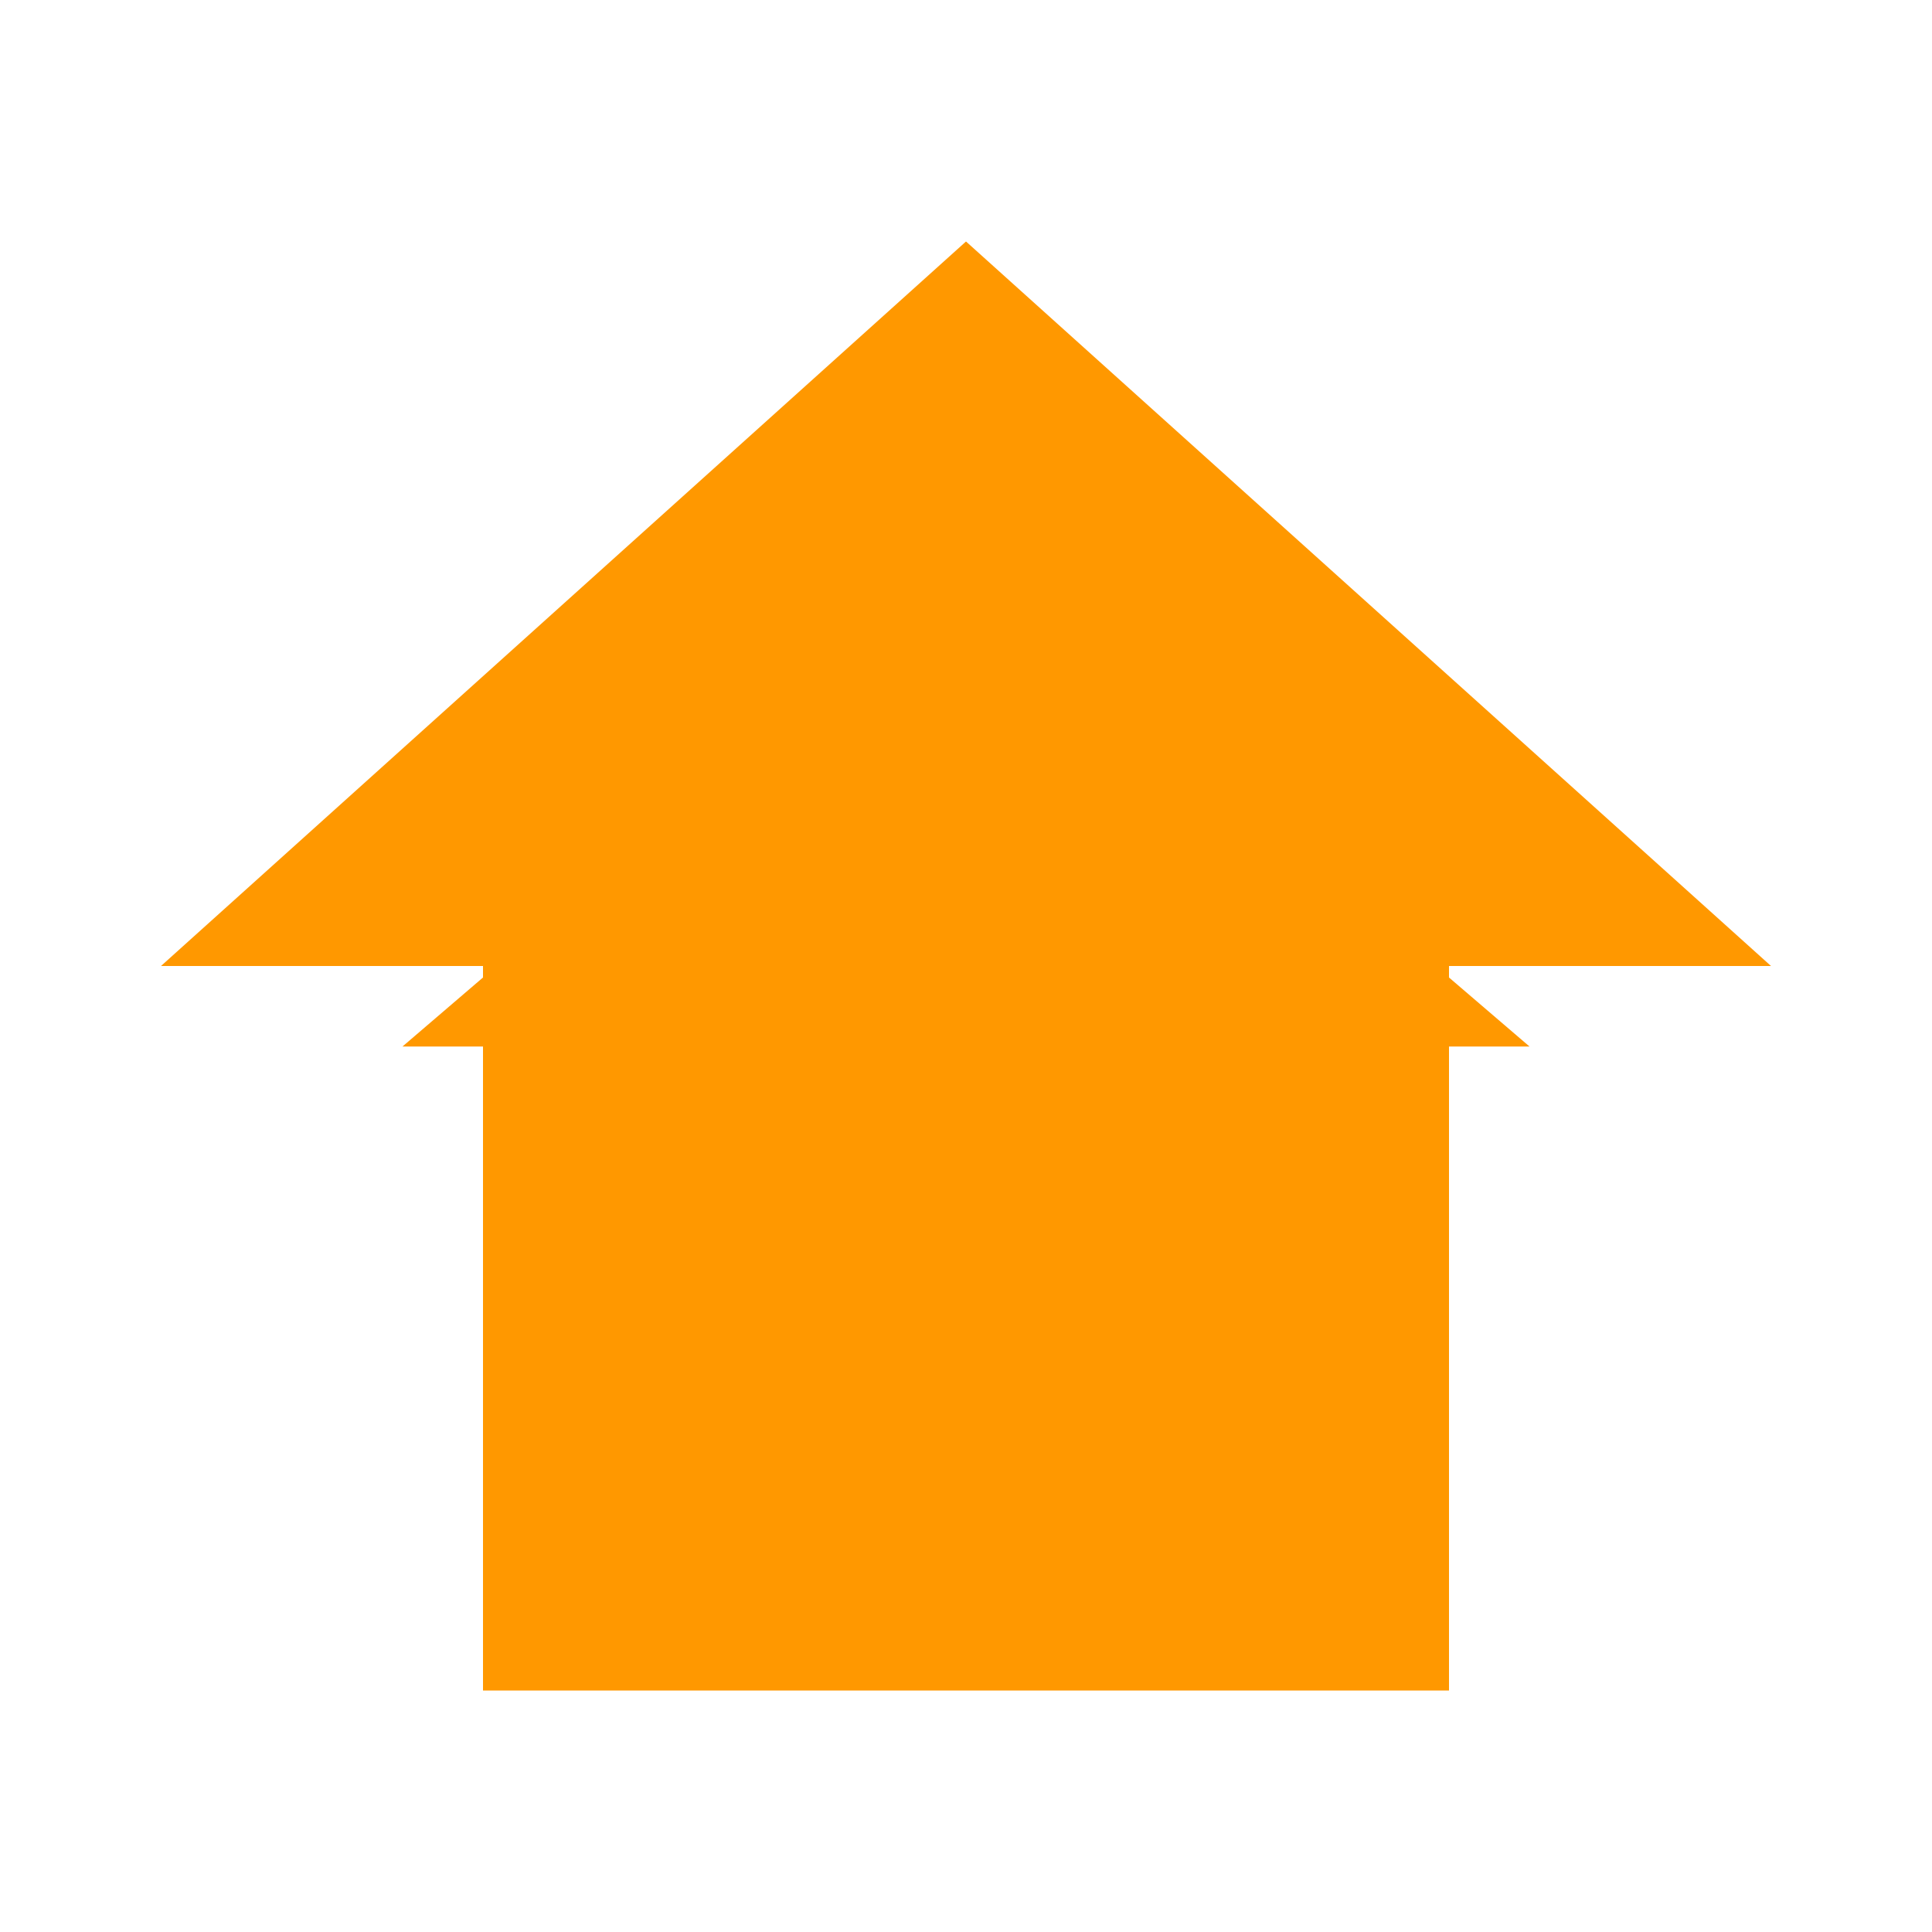
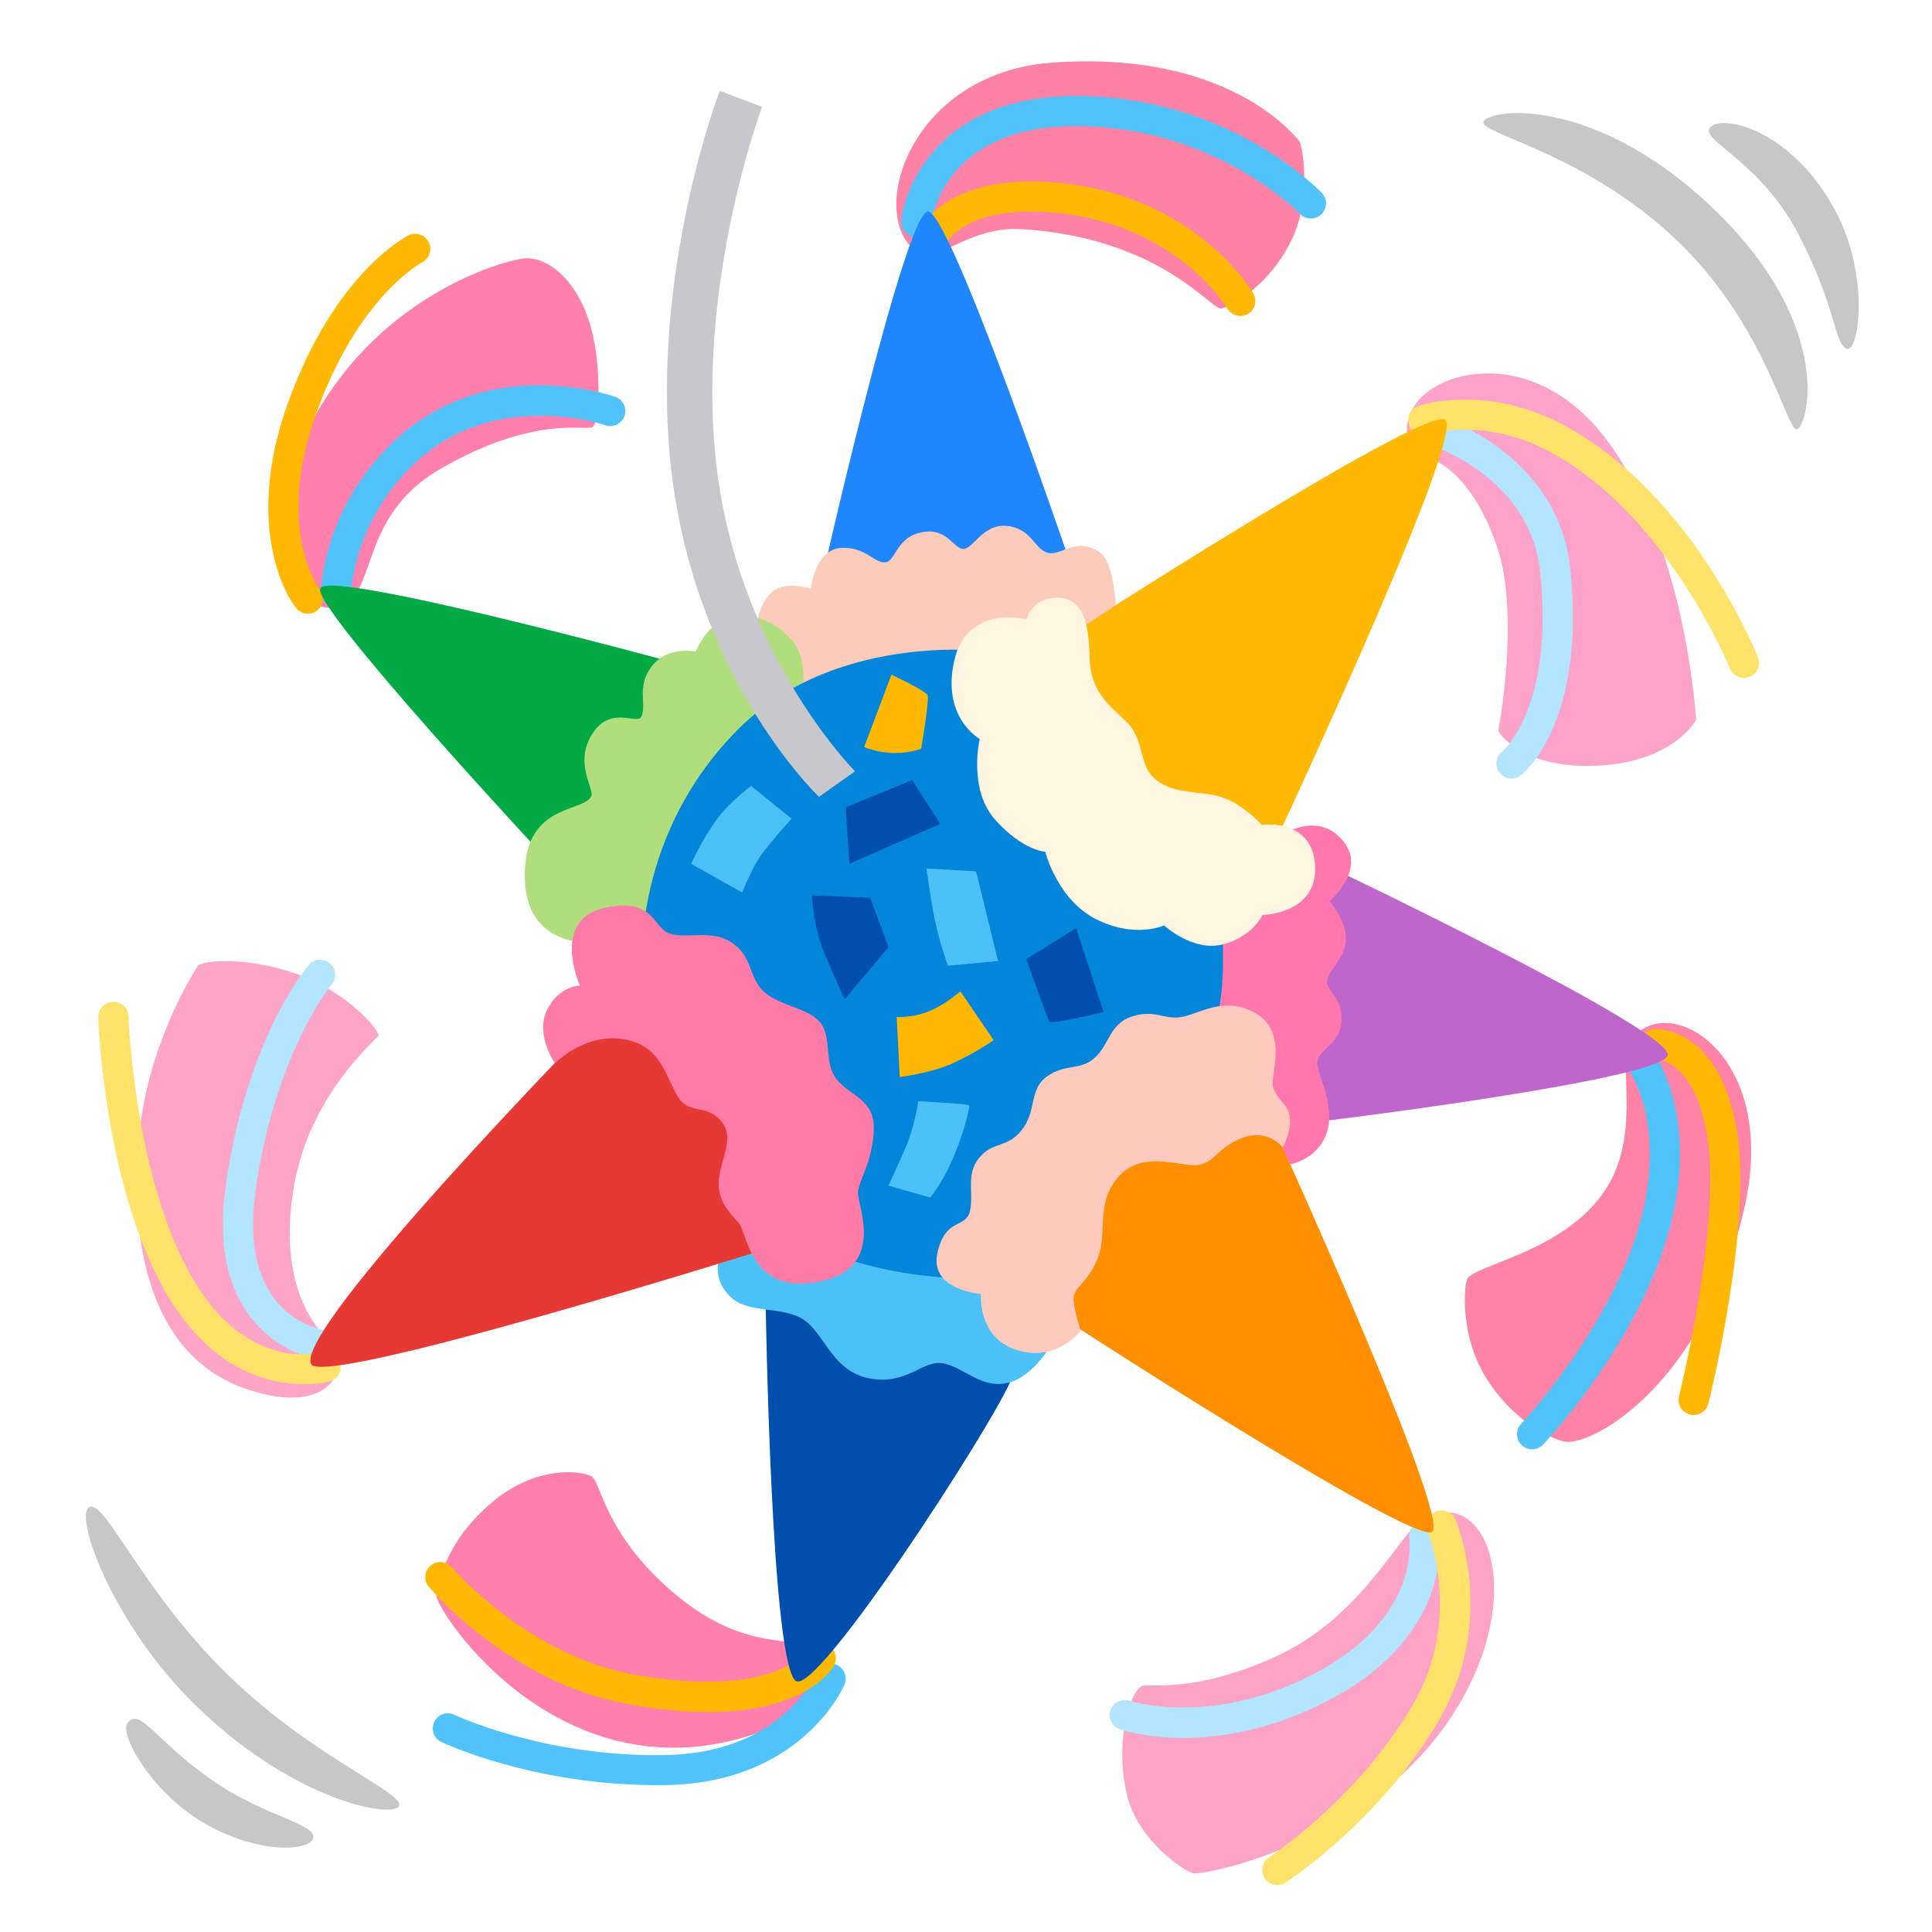
- <svg xmlns="http://www.w3.org/2000/svg" width="100" height="100" viewBox="0 0 24 24" fill="none">
-   <path d="M12 3l10 9h-4v9H6v-9H2l10-9z" fill="#FF9800" />
-   <path d="M10 20v-5h4v5h3v-7h2l-7-6-7 6h2v7h3z" fill="#FF9800" />
+ <svg xmlns="http://www.w3.org/2000/svg" width="800px" height="800px" viewBox="0 0 128 128" aria-hidden="true" role="img" class="iconify iconify--noto" preserveAspectRatio="xMidYMid meet">
+   <path d="M60.82 16.74c1.24.82 3.33-1.79 6.89-1.56c9.11.59 12.44 5.26 13.18 5.26c.37 0 3.18-1.33 4.74-4.67c1.26-2.71.67-6.18.44-6.44c-.44-.52-4.89-6.02-16.37-5.18c-9.56.7-12.36 10.29-8.88 12.59z" fill="#fe82a5" />
+   <path d="M94.66 30.36c.89.22 3.04 1.54 4.52 5.85c1.56 4.57.08 12.22.08 12.22s1.41 2.52 6.52 2.3c5.11-.22 6.59-3.04 6.59-3.04s-.69-12.15-6.33-19.06c-4.59-5.63-10.95-4.21-12.42-1.6c-1.06 1.88.15 3.11 1.04 3.33z" fill="#fda3c9" />
+   <path d="M107.99 69.02c-.81 1.26.62 5.64-1.26 9.18c-2.52 4.74-9.18 5.55-9.55 6.59c-.16.45-.52 3.85 1.48 6.81c2 2.96 4.49 3.85 5.09 3.92c1.78.22 9.08-3.73 11.8-15.4c2.43-10.46-5.26-14.66-7.56-11.1z" fill="#ff82a7" />
+   <path d="M94.28 100.65c-1.61.9-3.95 6.51-9.91 9.17c-4.96 2.22-7.78 1.78-8.59 1.85c-.81.07-2 3.51-1.11 7.26c.74 3.11 3.91 5.08 4.37 5.18c.67.15 11.18-1.85 16.81-9.92s2.8-15.99-1.57-13.54z" fill="#fda4c6" />
+   <path d="M53.71 109.15c1.27.67 1.7 3.55-2.44 5.26c-13.78 5.66-22.51-7.85-22.36-8.74c.07-.44.44-3.41 3.7-6.15c2.97-2.5 6-2.07 6.59-1.7s.83 3.43 4.67 7.03c4.88 4.6 8.29 3.49 9.84 4.3z" fill="#ff7fad" />
+   <path d="M22.17 89.31c.89 1.11-.1 4.63-5.78 2.74c-6.89-2.3-7.78-10.59-7.18-16.74c.59-6.15 3.55-10.74 3.85-11.26c.3-.52 3.83-.66 7.11.67c3.11 1.26 5.11 3.7 4.89 3.92c-1.04 1.04-4.75 4.58-5.63 10.22c-1.11 7.12 2.07 9.62 2.74 10.45z" fill="#fea4c7" />
+   <path d="M34.9 17.11c-1.04 0-8.89 2-13.63 9.77c-4.13 6.77-2.34 14.1 1.11 13.33c2.67-.59 1.26-5.92 6.74-9.11c6.29-3.66 9.7-2.52 10.15-2.81c.44-.3.67-4.37-.3-7.18c-.88-2.58-2.59-4-4.07-4z" fill="#ff7fad" />
+   <path d="M98.29 8.07c-.3.81 7.18 2.15 13.33 8.37c5.41 5.48 6.74 12 7.41 12c.67 0 2.67-6.59-5.26-14.37s-15.15-6.91-15.48-6z" fill="#c7c7c7" />
+   <path d="M113.25 8.52c-.46.81 3.48 2.3 5.92 7.03c2.52 4.89 2.37 7.26 3.18 7.55c.81.3 1.55-4.81-.74-9.11c-2.95-5.55-7.77-6.51-8.36-5.47z" fill="#c7c7c7" />
+   <path d="M6.02 99.82c-1.28.18 1.24 7.35 6.44 12.66c6.89 7.03 13.92 8.07 14 7.11c.07-.96-6.26-3.44-11.85-9.11c-5.18-5.25-7.55-10.8-8.59-10.66z" fill="#c7c7c7" />
+   <path d="M8.47 114.12c-.63.73 1.53 4.52 4.81 6.52c3.78 2.3 7.33 2 7.48 1.11c.15-.89-3.11-1.44-6.22-3.48c-4.07-2.67-5.18-5.19-6.07-4.15z" fill="#c7c7c7" />
+   <path d="M78.4 115.14c-2.51 0-4.08-.53-4.21-.57c-.52-.18-.8-.75-.62-1.27c.18-.52.75-.79 1.27-.62c.1.03 5.74 1.84 12.74-2.07c6.42-3.59 5.82-8.48 5.79-8.68a1 1 0 0 1 .85-1.13a.983.983 0 0 1 1.13.84c.04.26.88 6.43-6.8 10.72c-3.98 2.22-7.56 2.78-10.15 2.78z" fill="#b3e5ff" />
+   <path d="M100.14 51.58c-.3 0-.59-.13-.79-.39a.992.992 0 0 1 .18-1.4c.03-.02 3.46-2.93 2.51-11.91c-.67-6.33-7.24-8.39-7.51-8.48c-.53-.16-.83-.72-.67-1.25c.16-.53.71-.83 1.24-.67c.33.1 8.11 2.52 8.93 10.18c1.08 10.21-3.09 13.57-3.27 13.71c-.19.14-.4.21-.62.21z" fill="#b3e5ff" />
+   <path d="M21.65 90.16h-.1c-.12-.01-2.91-.3-4.89-2.82c-1.66-2.11-2.24-5.08-1.7-8.83c1.36-9.58 5.31-14.37 5.48-14.57a1 1 0 1 1 1.53 1.29c-.04.04-3.76 4.6-5.03 13.57c-.45 3.17-.02 5.62 1.27 7.29c1.44 1.85 3.52 2.09 3.54 2.09a1 1 0 0 1 .89 1.1c-.05.5-.48.88-.99.88z" fill="#b3e5ff" />
+   <path d="M84.63 124.89c-.33 0-.65-.16-.84-.46a1 1 0 0 1 .29-1.38c.06-.04 5.89-3.86 9.53-10.11c3.32-5.69 1-11.42.98-11.48c-.21-.51.03-1.09.54-1.31a.995.995 0 0 1 1.31.53c.11.27 2.74 6.68-1.09 13.26c-3.89 6.67-9.92 10.61-10.17 10.78a.96.96 0 0 1-.55.17z" fill="#ffe269" />
+   <path d="M115.54 44.91c-.4 0-.77-.24-.93-.63c-.04-.1-4.11-10.09-11.84-14.3c-4.45-2.43-8.12-1.2-8.16-1.19c-.52.18-1.09-.1-1.27-.62c-.18-.52.1-1.09.62-1.27c.18-.06 4.55-1.52 9.77 1.33c8.37 4.57 12.57 14.88 12.74 15.32a.994.994 0 0 1-.56 1.3c-.12.04-.24.06-.37.06z" fill="#ffe269" />
+   <path d="M20.14 91.71c-2.19 0-6.05-.82-9.05-5.9c-4.15-7.03-4.57-17.94-4.58-18.4a.997.997 0 0 1 .97-1.03c.55-.05 1.01.41 1.03.96c0 .11.41 10.86 4.3 17.45c3.6 6.08 8.29 4.86 8.49 4.8a.997.997 0 0 1 1.23.69a.991.991 0 0 1-.68 1.23c-.01.02-.68.2-1.71.2z" fill="#ffe269" />
+   <path d="M101.51 96.02c-.25 0-.5-.09-.69-.28a.996.996 0 0 1-.04-1.41c.07-.07 6.77-7.19 8.23-14.84c1.02-5.39-.96-8.39-.98-8.42c-.31-.46-.19-1.08.26-1.39a.993.993 0 0 1 1.38.25c.1.15 2.49 3.67 1.3 9.93c-1.57 8.24-8.45 15.54-8.74 15.85c-.2.2-.46.31-.72.31z" fill="#50c4fa" />
+   <path d="M60.71 15.7c-.42 0-.81-.27-.95-.68c-.2-.59.33-2.63 1.57-4.34c1.43-1.98 4.32-4.32 9.94-4.32h.1c10.03.05 15.96 6.17 16.21 6.43c.38.4.36 1.03-.04 1.41s-1.03.37-1.41-.03c-.05-.07-5.63-5.77-14.77-5.82h-.09c-8.53 0-9.5 5.91-9.56 6.34c0 .42-.26.82-.68.96c-.11.03-.22.05-.32.05z" fill="#50c4fa" />
+   <path d="M22.27 40.27h-.01a1.01 1.01 0 0 1-.99-1.01c0-.22.11-5.56 4.85-10.04c6.16-5.82 14.29-3.05 14.64-2.93c.52.18.79.75.61 1.27c-.18.52-.75.8-1.27.61c-.07-.03-7.34-2.48-12.6 2.5c-4.1 3.88-4.23 8.56-4.23 8.61c0 .55-.45.99-1 .99z" fill="#50c4fa" />
+   <path d="M43.55 118.27c-8.2 0-14.06-2.74-14.31-2.86a.993.993 0 0 1-.47-1.33c.24-.5.83-.71 1.33-.47c.06.03 5.93 2.79 13.87 2.67c7.76-.09 10.05-5.24 10.14-5.46c.22-.51.8-.75 1.31-.53c.51.22.74.8.53 1.31c-.11.27-2.91 6.57-11.96 6.67h-.44z" fill="#50c4fa" />
+   <path d="M112.21 93.75a1 1 0 0 1-.97-1.24c.03-.11 2.85-11.51 1.86-17.3c-.86-5.03-3.35-5.05-3.42-5.04c-.5-.01-1-.42-1.02-.96s.39-1 .93-1.03c.16-.02 4.31-.17 5.48 6.7c1.06 6.2-1.77 17.64-1.89 18.12c-.11.44-.52.75-.97.75z" fill="#ffb803" />
+   <path d="M82.17 20.93c-.34 0-.67-.18-.86-.49c-.14-.23-3.53-5.73-11.7-6.37c-5.46-.43-6.78 1.84-6.83 1.94c-.26.48-.87.66-1.35.41A.98.98 0 0 1 61 15.1c.07-.15 1.86-3.56 8.77-3.02c9.24.72 13.1 7.08 13.26 7.35c.28.48.12 1.09-.35 1.37c-.16.08-.34.13-.51.13z" fill="#ffb803" />
+   <path d="M20.4 40.66c-.21 0-.42-.06-.6-.2c-.58-.44-3.76-5.28-.74-13.72c3.11-8.67 7.85-11.07 8.05-11.17a1.003 1.003 0 0 1 .88 1.8c-.04.02-4.24 2.21-7.05 10.05c-2.63 7.33-.02 11.28.17 11.54c.34.35.38.9.08 1.3c-.19.27-.49.4-.79.4z" fill="#ffb803" />
+   <path d="M46.9 113.43c-1.48 0-3.21-.15-5.22-.51c-7.8-1.39-13.05-7.53-13.27-7.79a1 1 0 1 1 1.53-1.29c.05.06 5.02 5.85 12.09 7.11c9.23 1.65 11.49-1.58 11.51-1.62c.3-.45.91-.59 1.37-.31c.46.29.61.88.33 1.35c-.21.38-2.03 3.06-8.34 3.06z" fill="#ffb803" />
+   <path d="M61.49 14.01c-1.48-.05-6.74 23.07-6.74 23.07l8.42 2.71l7.6-2.86c.01 0-7.8-22.87-9.28-22.92z" fill="#2086fd" />
+   <path d="M21.22 38.97c-.61 1.22 15.01 17.97 15.01 17.97l8.52-6.64l-.2-6.43s-22.69-6.17-23.33-4.9z" fill="#02a945" />
+   <path d="M50.72 85.98s.36 25.06 2.09 25.42c1.87.39 14.95-20.11 14.29-20.47c-.66-.36-7.76-4.08-7.76-4.08l-8.62-.87z" fill="#004fad" />
+   <path d="M69.25 86.54c.1.15 24.25 15.79 25.62 14.95c1.37-.83-10.97-27.87-10.97-27.87L73.28 75.2l-4.03 11.34z" fill="#ff8e00" />
+   <path d="M86.14 74.45c.36 0 24.04-2.89 24.35-4.54c.3-1.66-22.46-12.5-22.46-12.5l-1.68 10.77" fill="#be66cc" />
+   <path d="M70.78 42.09S94.21 26.98 95.74 27.8c1.53.82-12.05 29.71-12.05 29.71s-13.42-4.85-13.53-5.05c-.09-.22.62-10.37.62-10.37z" fill="#ffb803" />
+   <path d="M50.07 41.99c-.05-.3.2-2.04 1.1-2.79s2.54-.2 2.54-.2s.3-2.54 1.94-2.69c1.64-.15 2.24 1 2.99.95s.72-1.89 2.79-2.04c1.39-.1 1.85 1.23 2.44 1.15c.7-.1 1.34-1.84 3.09-1.49c1.43.29 1.59 1.49 2.44 1.74c.91.27 1.89-1.15 3.49 0c.91.65 1.03 3.48 1.03 3.48l-5.47 3.59l-15.53 2.59l-2.85-4.29z" fill="#fdcbba" />
+   <path d="M52.86 47.66s1.05-3.49-.35-5.18c-1.39-1.69-3.64-2.14-4.98-1.2c-.94.66-1.44 1.89-1.44 1.89s-1.84-.4-2.89.95c-1.05 1.34-.35 2.49-.7 3.34c-.26.64-2.09-.85-3.34 1.29c-1.11 1.91.27 3.57 0 4.03c-.65 1.1-4.63.45-4.38 5.63c.23 4.78 5.18 4.03 5.18 4.03l5.18-2.24l7.72-12.54z" fill="#b1de7d" />
+   <path d="M51.92 80.23s-3.49 1.84-3.98 2.54s-.7 2.09.5 3.19s3.44.55 4.83 1.49c1.39.95 1.89 3.44 4.38 3.88c2.49.45 3.49-1.29 4.88-1c1.39.3 2.49 1.69 4.23 1.29c1.74-.4 3.04-2.69 2.99-2.84c-.05-.15-2.99-4.88-4.08-5.18c-1.1-.28-13.75-3.37-13.75-3.37z" fill="#4cc1f7" />
+   <path d="M83.59 56.33c.1-.2 3.14-2.99 5.23-.8c1.91 2-.75 4.18-.75 4.18s1.15 1.29 1.1 2.54c-.05 1.25-1.25 2.14-1.25 2.79c0 .65 1.05 1.05.95 2.64c-.1 1.59-1.64 1.84-1.59 2.79c.05.95 1.56 3.41.25 5.33c-.75 1.1-2.04 1.34-2.04 1.34l-2.19-4.58s-5.08-9.06-5.08-9.26c-.01-.2 5.37-6.97 5.37-6.97z" fill="#ff77ad" />
+   <path d="M65.95 43.19s-10.34-1.51-16.99 5.07c-4.88 4.83-7.32 11.94-6.16 19.18c.42 2.62 3.85 3.34 5.27 5.89c2.15 3.87 2.99 8.11 6.38 9.49c5.02 2.04 10.09 1.99 11.36 1.74c.4-.08 7.09-8.55 8.14-9.18c3.15-1.88 3.79-1.44 5.1-3.75c1.26-2.22 1.91-4.61 1.97-7.42c.07-2.88-.21-4.93-.55-6.71c-1.02-5.28-2.34-3.25-6.1-5.69c-2.29-1.48-7.26-8.46-8.42-8.62z" fill="#0386d9" />
+   <path d="M70.04 39.6c-1.69 0-2.04 1.44-2.04 1.44s-3.93-1.05-4.78 2.74c-.85 3.78 1.69 5.18 1.69 5.18s-.8 3.34 1.05 5.38s3.29 2.09 3.29 2.09s.8 3.19 3.39 4.48c2.59 1.29 4.48.4 4.48.4s1.94 1.79 3.93 1.25c1.99-.55 2.59-1.94 2.59-1.94s3.64-.05 3.49-3.24c-.15-3.19-3.54-2.74-3.54-2.74s-1.25-1.39-2.69-1.84c-1.44-.45-3.29-.1-4.53-1.34c-.88-.88-.6-2.49-1.69-3.59c-1.1-1.1-2.44-1.94-2.49-4.33c-.05-2.3-.45-3.94-2.15-3.94z" fill="#fff6e2" />
+   <path d="M71.6 88.16s-1.7 2.27-4.49 1.19c-2.35-.91-2.12-3.62-2.12-3.62s-3.41-.26-2.89-2.69c.52-2.43 1.91-1.6 2.17-2.84c.26-1.24-.31-2.38.62-3.51s1.96-.57 2.94-2.01c.84-1.24.36-2.58 1.6-3.41c1.24-.83 2.12-.31 3.1-1.19c.98-.88.98-2.27 2.48-2.74s2.07.21 3.2.05c1.14-.15 2.92-1.51 5.06-.21c2.12 1.29.83 4.18 1.08 4.86c.36.98.89 1 1.08 1.86c.21.93-.44 2.12-.44 2.12s-.99-1.29-2.7-.62c-1.7.67-1.7 1.5-2.79 1.76c-1.08.26-3.67-1.03-5.32.72c-1.65 1.76-.77 3.77-1.45 5.48c-.67 1.7-1.65 1.91-1.6 2.74s.47 2.06.47 2.06z" fill="#ffcabe" />
+   <path d="M61.38 57.54l3.29.19l1.45 5.94l-3.31.31s-.62-1.6-.98-3.56c-.19-1.03-.45-2.88-.45-2.88z" fill="#4cc1f7" />
+   <path d="M45.79 57.23s.73-1.66 1.83-3.12c.72-.96 2.14-2.04 2.14-2.04l2.68 2.17s-1.27 1.41-1.98 2.36c-.6.8-1.29 2.53-1.29 2.53l-3.38-1.9z" fill="#4cc1f7" />
+   <path d="M60.83 72.96c0 .2-.31 1.89-.83 3.07c-.53 1.23-1.14 2.52-1.14 2.52l2.76.79s.87-.98 1.65-2.91c.67-1.65.98-3.07.94-3.19s-3.38-.28-3.38-.28z" fill="#4cc1f7" />
+   <path d="M59.41 67.38l.2 3.98s2.13-.28 3.5-.91c1.54-.7 2.72-1.54 2.72-1.54l-2.2-3.23s-.95.81-1.85 1.22c-1.22.56-2.37.48-2.37.48z" fill="#ffb803" />
+   <path d="M59.06 44.7l-1.81 4.8s.98.39 2.01.39c1.02 0 1.77-.28 1.77-.28s.55-3.23.43-3.54c-.11-.3-2.4-1.37-2.4-1.37z" fill="#ffb803" />
+   <path d="M56.03 53.49c0 .12.24 3.74.24 3.74l6.02-2.64l-1.85-2.91l-4.41 1.81z" fill="#004fad" />
+   <path d="M53.79 59.32s.08 1.97.79 3.74c.41 1.03 1.38 3.15 1.38 3.15l2.91-3.46l-1.22-3.27l-3.86-.16z" fill="#004fad" />
+   <path d="M67.99 63.54l3.31-2.05l1.81 5.55s-2.68.71-3.58.67c-.04 0-1.54-4.17-1.54-4.17z" fill="#004fad" />
+   <path d="M54.26 52.79c-.35-.33-8.47-8.27-9.86-22.34c-1.22-12.4 3.1-23.95 3.28-24.43l2.81 1.06c-.04.11-4.25 11.39-3.1 23.08c1.27 12.92 9.19 20.86 9.26 20.94l-2.39 1.69z" fill="#c8c7cc" />
+   <path d="M38.98 68.12S19.49 88.07 20.61 90.37c.77 1.58 29.6-7.45 29.6-7.45l1.28-13.22l-9.39-3.88l-3.12 2.3z" fill="#e63934" />
+   <path d="M36.77 70.45s-1.32-1.89-.54-3.51c.8-1.65 2.19-1.64 2.19-1.64s-1.93-4.3 1.54-5.13c3.39-.81 3.29 1.34 4.43 1.69c1.15.35 2.72-.28 4.03.55c1.49.95 1.15 2.34 2.19 3.29c1.05.95 2.84 1.05 3.69 1.99c.85.95.25 2.64 1.1 3.78s2.54 1.29 2.49 3.34c-.05 2.04-.95 3.34-1.05 4.13c-.1.8 1.99 5.08-2.59 5.98c-4.58.9-4.73-3.29-5.33-3.93c-.6-.65-1.44-1.49-1.29-2.89s1.1-2.79.1-3.88c-1-1.1-2.09-.35-2.84-1.59s-1.09-3.24-3.29-3.72c-2.77-.63-4.83 1.54-4.83 1.54z" fill="#fd7ba6" />
</svg>
